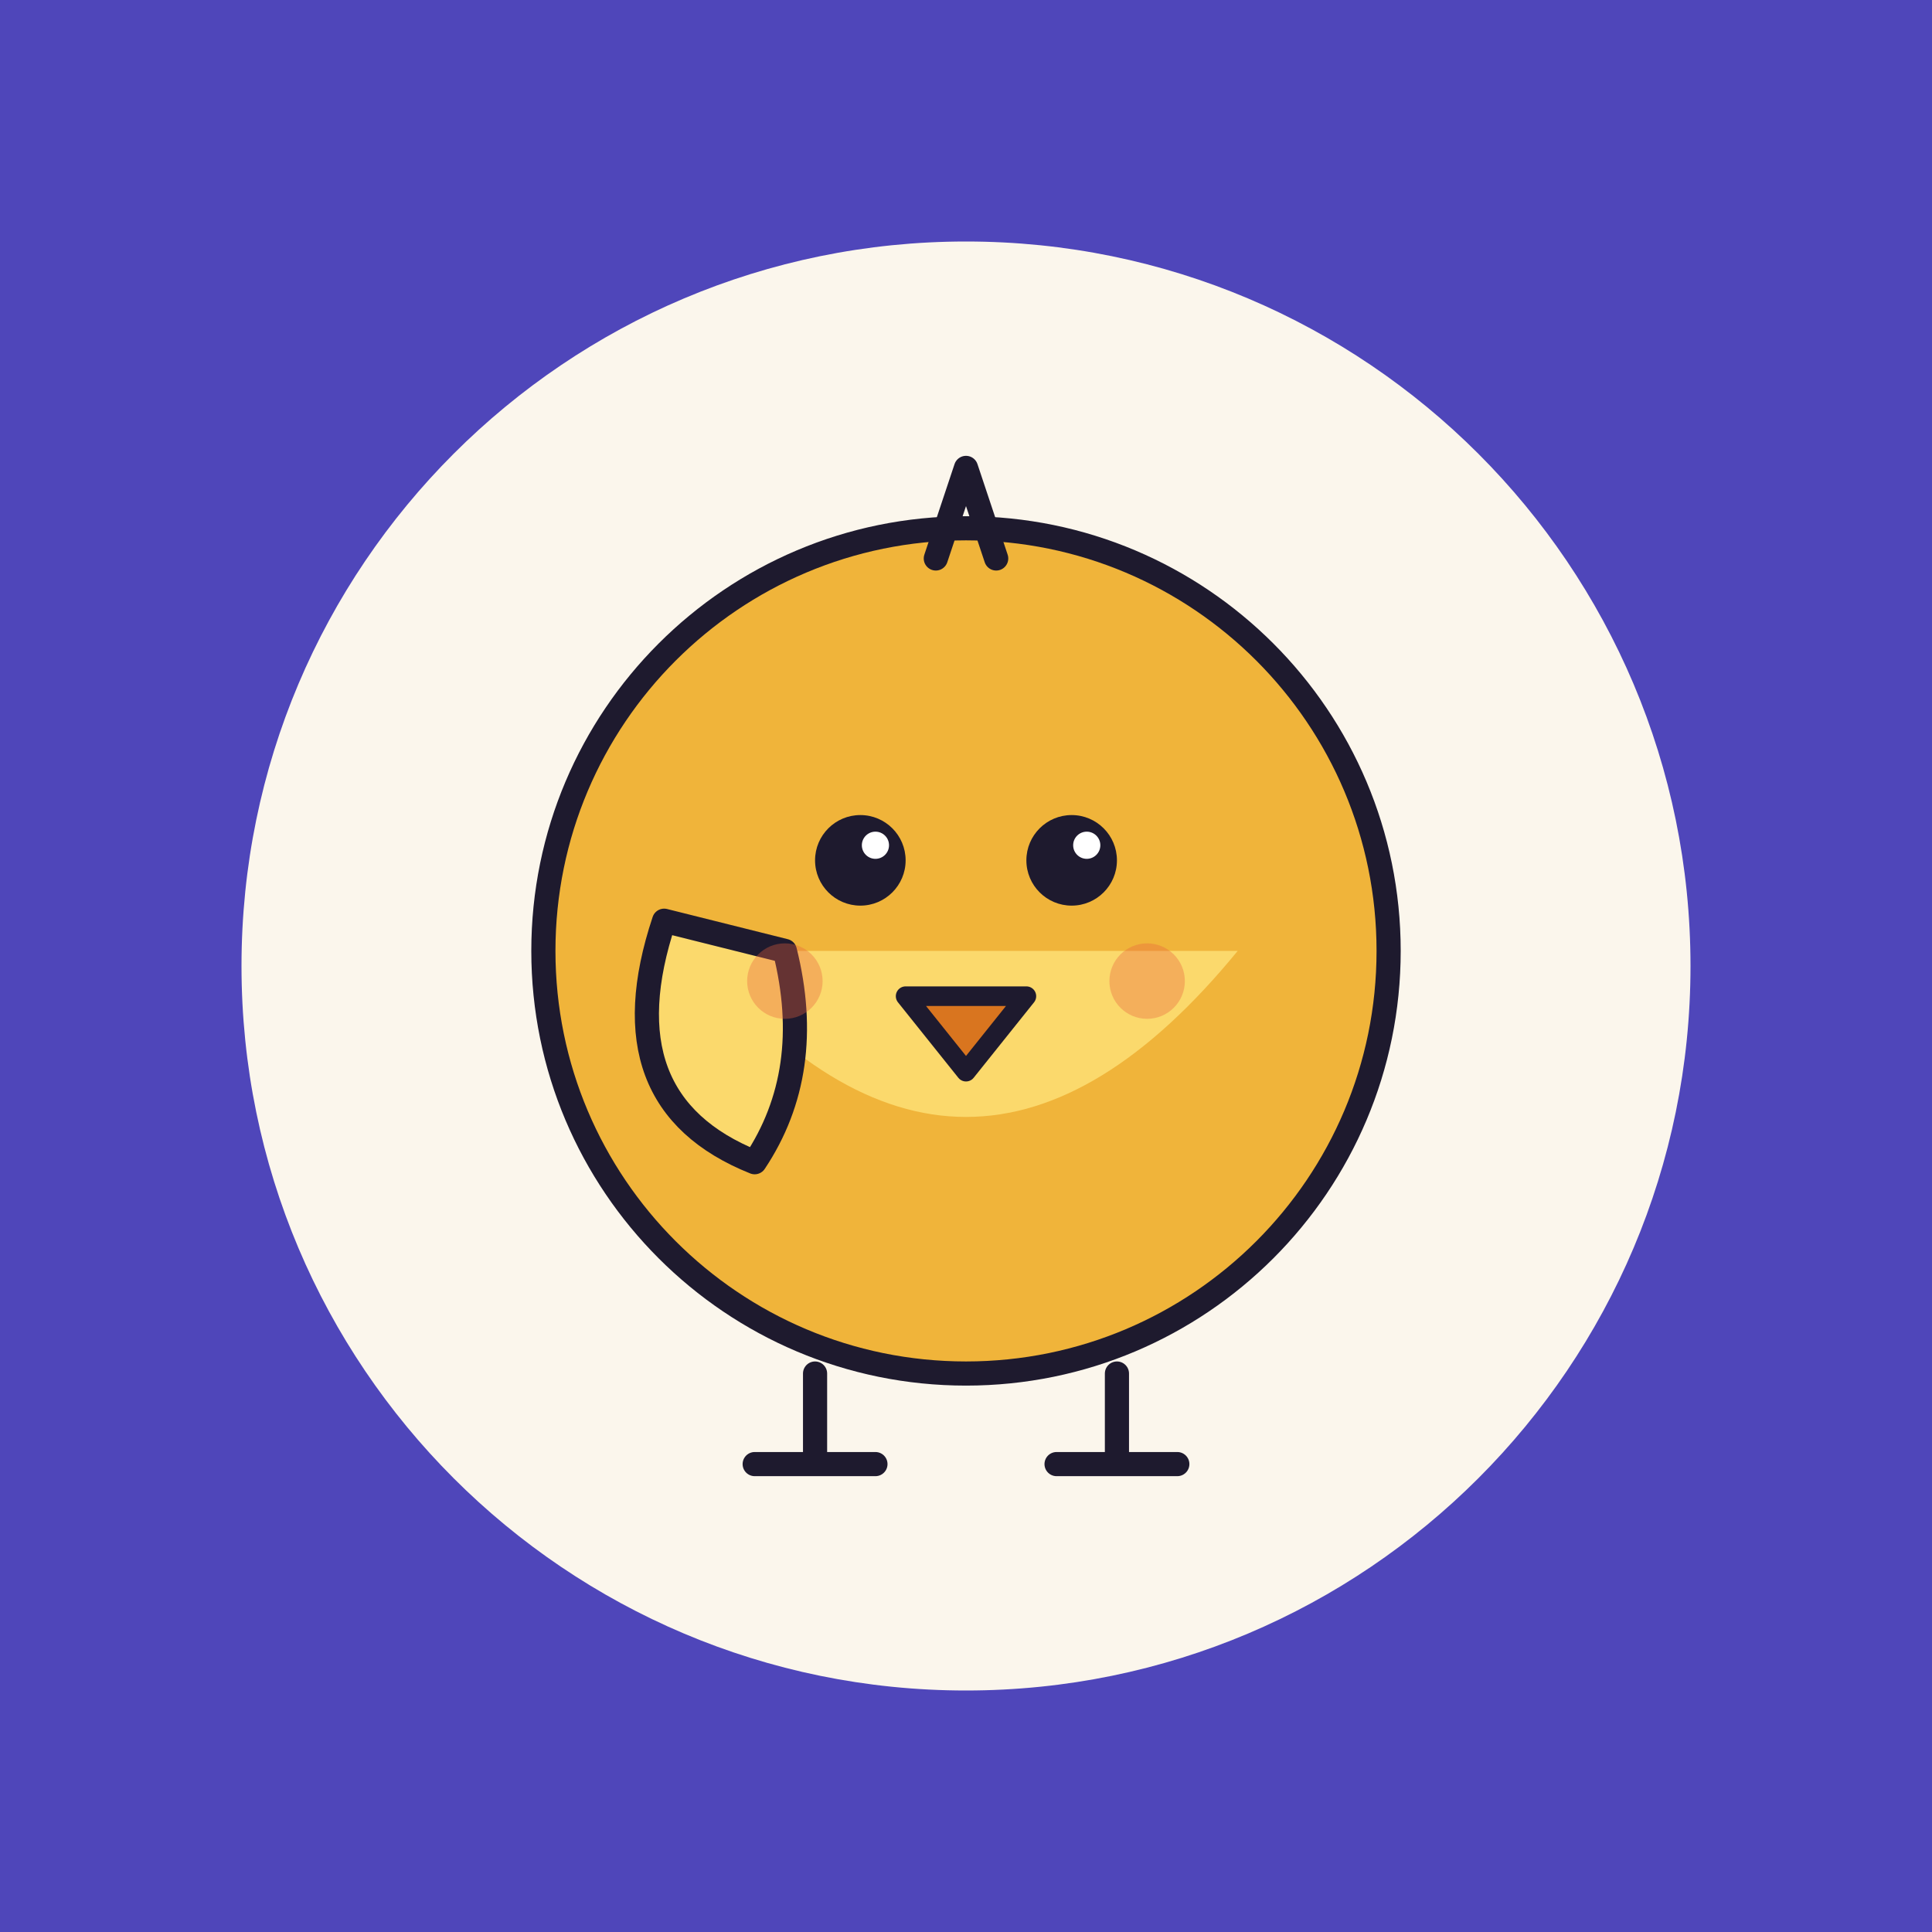
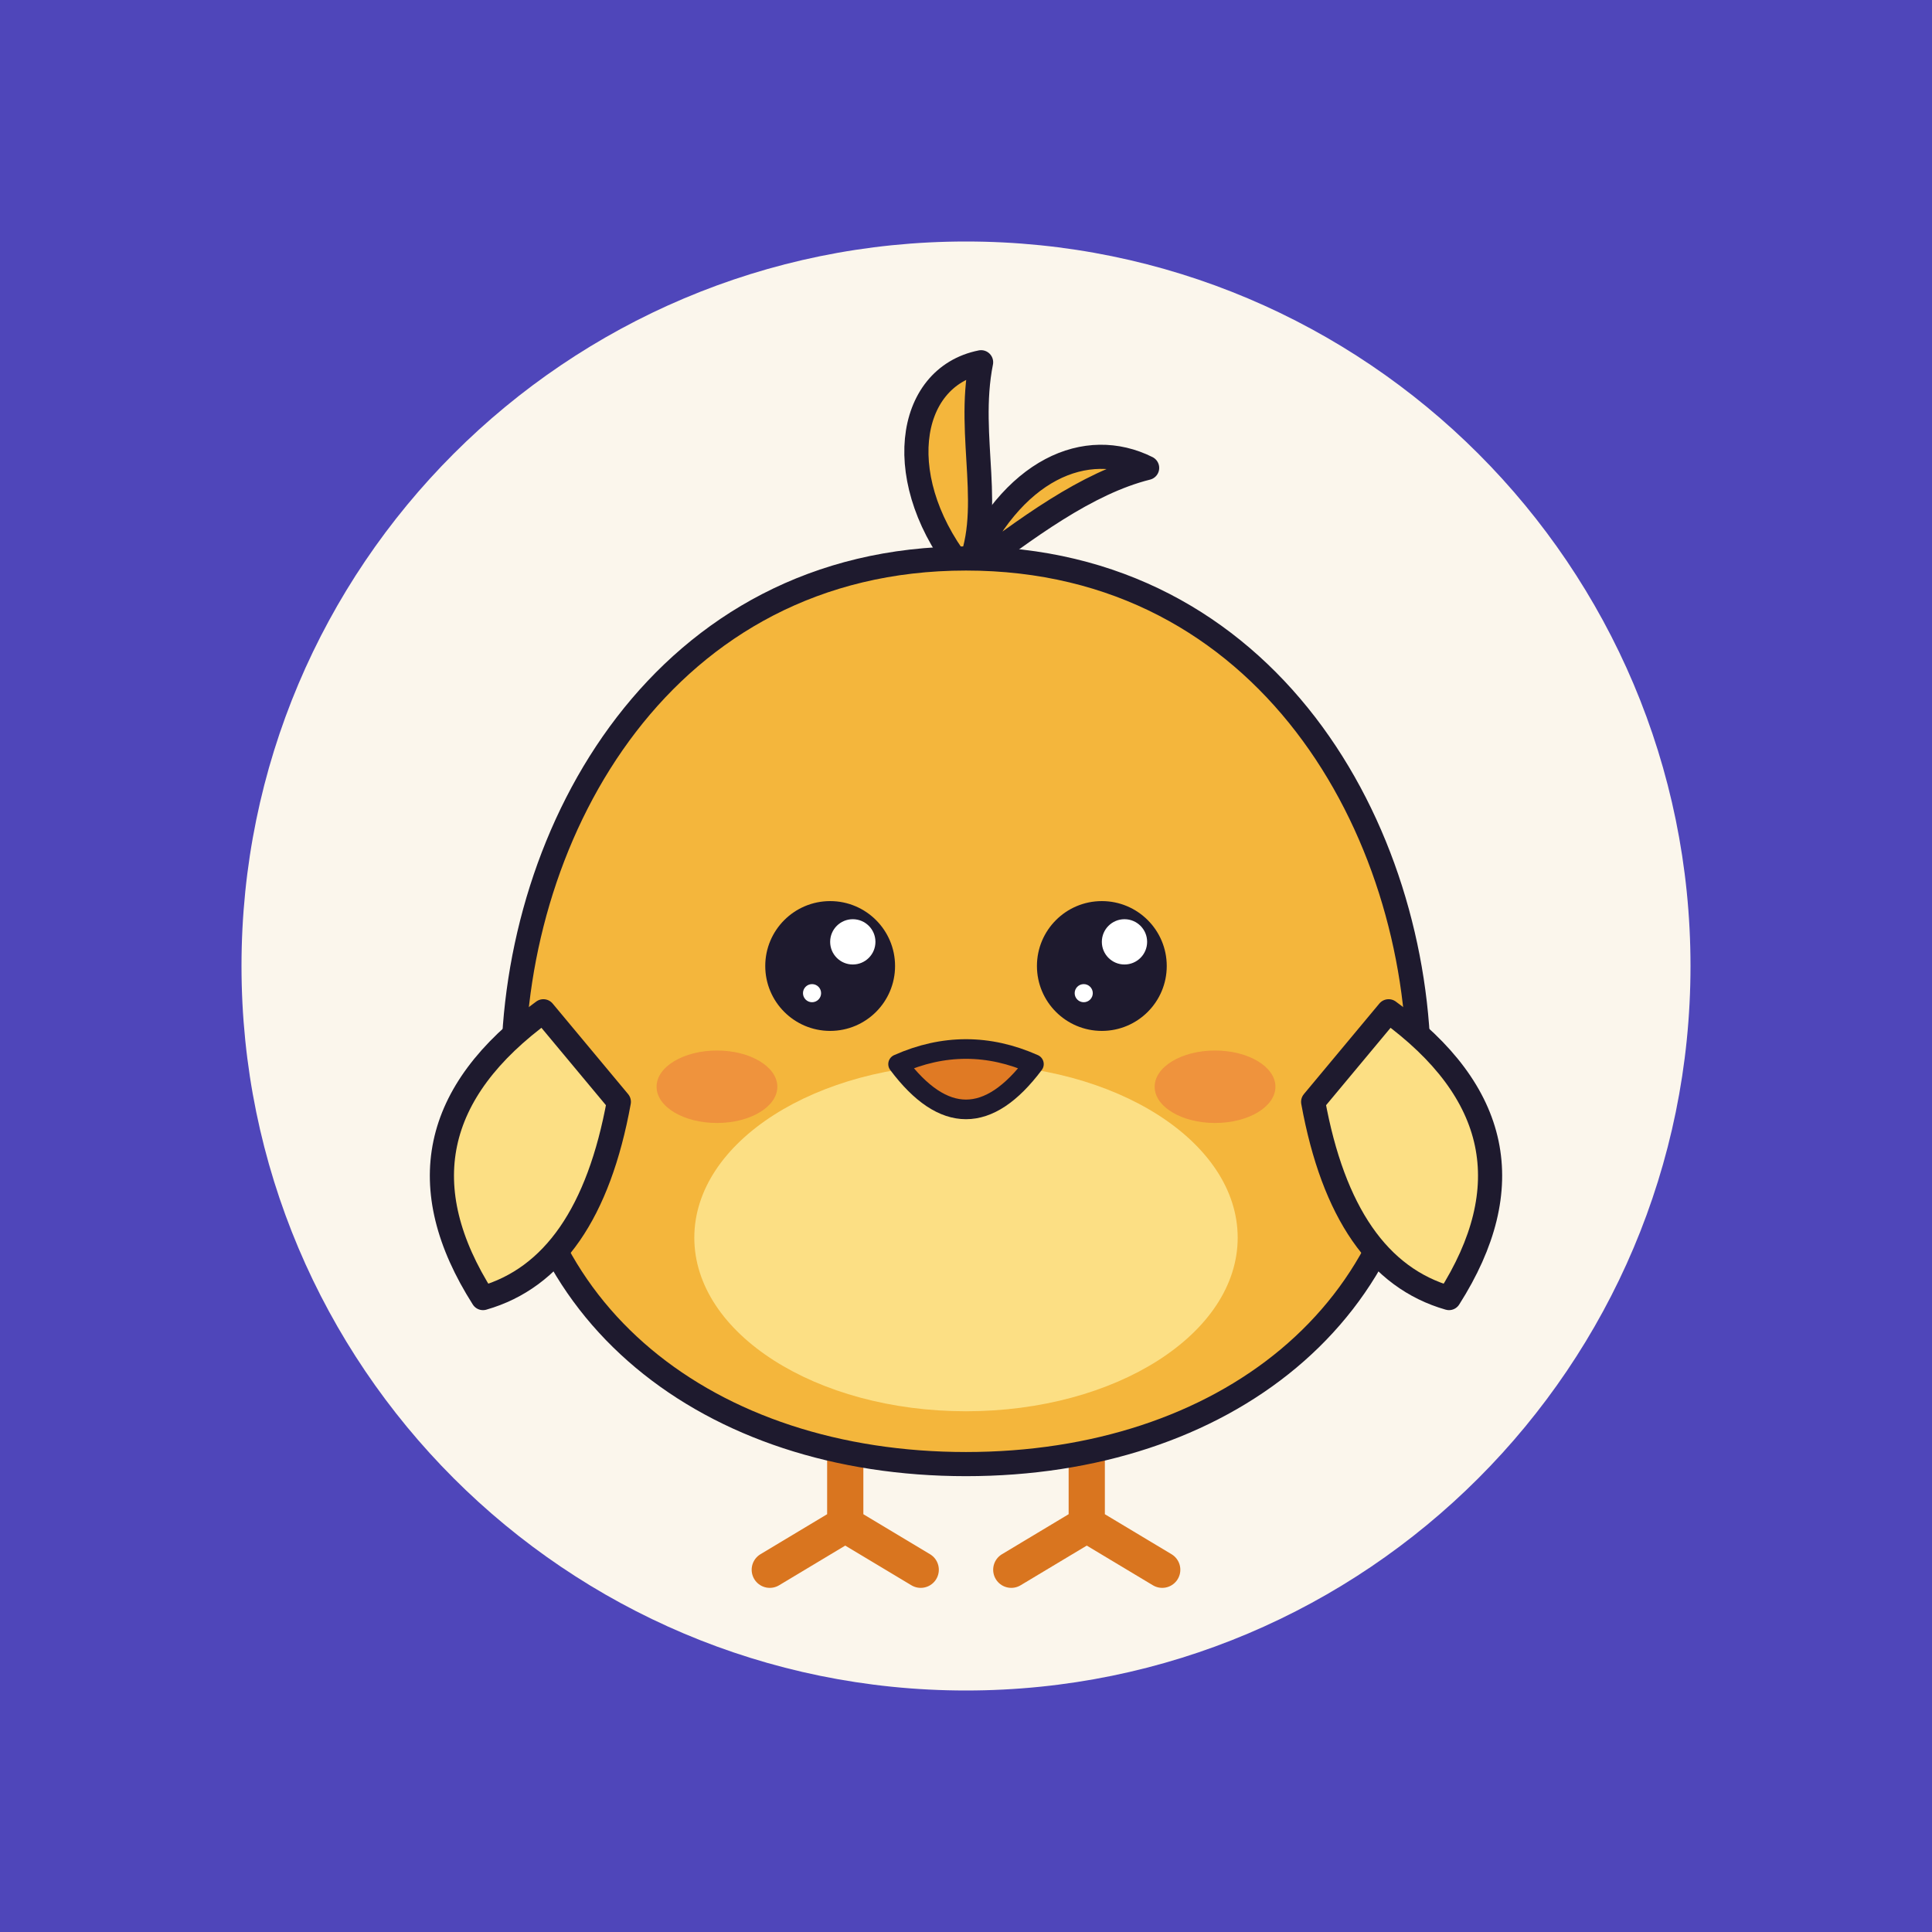
<svg xmlns="http://www.w3.org/2000/svg" viewBox="0 0 1024 1024" width="1024" height="1024">
  <rect width="1024" height="1024" fill="#4F46BA" />
  <circle cx="512" cy="512" r="384" fill="#FBF6EC" />
-   <g transform="translate(112 24) scale(8)" stroke-linejoin="round">
-     <g fill="none" stroke="#1E1A2E" stroke-width="1.6" stroke-linecap="round">
-       <path d="M40 88 L 40 94 M 36 94 L 44 94" />
-       <path d="M60 88 L 60 94 M 56 94 L 64 94" />
+   <g transform="translate(112 56) scale(8)">
+     <g fill="none" stroke="#D9751F" stroke-width="2.4" stroke-linecap="round" stroke-linejoin="round">
+       <path d="M42 68 L 42 94 M 42 94 L 37 97 M 42 94 L 47 97" />
+       <path d="M58 68 L 58 94 M 58 94 L 53 97 M 58 94 L 63 97" />
    </g>
-     <ellipse cx="50" cy="60" rx="28" ry="28" fill="#F0B43A" stroke="#1E1A2E" stroke-width="1.6" />
-     <path d="M32 60 Q 50 82 68 60" fill="#FBD96C" />
-     <path d="M30 58 Q 26 70 36 74 Q 40 68 38 60 Z" fill="#FBD96C" stroke="#1E1A2E" stroke-width="1.6" />
-     <circle cx="43" cy="54" r="3" fill="#1E1A2E" />
-     <circle cx="44" cy="53" r="0.9" fill="#ffffff" />
-     <circle cx="57" cy="54" r="3" fill="#1E1A2E" />
-     <circle cx="58" cy="53" r="0.9" fill="#ffffff" />
-     <path d="M46 63 L 54 63 L 50 68 Z" fill="#D9751F" stroke="#1E1A2E" stroke-width="1.3" />
-     <circle cx="38" cy="62" r="2.5" fill="#E8623D" opacity="0.35" />
-     <circle cx="62" cy="62" r="2.5" fill="#E8623D" opacity="0.35" />
-     <path d="M48 34 L 50 28 L 52 34" fill="none" stroke="#1E1A2E" stroke-width="1.6" stroke-linecap="round" />
+     <path d="M50 31 C 45 25 46 18 51 17 C 50 22 52 27 50 31 Z" fill="#F4B63C" stroke="#1E1A2E" stroke-width="1.6" stroke-linejoin="round" />
+     <path d="M50 31 C 53 24 58 22 62 24 C 58 25 54 28 50 31 Z" fill="#F4B63C" stroke="#1E1A2E" stroke-width="1.6" stroke-linejoin="round" />
+     <path d="M50 30 C 70 30 80 48 80 64 C 80 80 67 90 50 90 C 33 90 20 80 20 64 C 20 48 30 30 50 30 Z" fill="#F4B63C" stroke="#1E1A2E" stroke-width="1.6" stroke-linejoin="round" />
+     <ellipse cx="50" cy="75" rx="18" ry="11.5" fill="#FCDF84" />
+     <circle cx="41" cy="57" r="4.3" fill="#1E1A2E" />
+     <circle cx="59" cy="57" r="4.3" fill="#1E1A2E" />
+     <circle cx="42.5" cy="55.4" r="1.5" fill="#fff" />
+     <circle cx="39.8" cy="58.8" r="0.6" fill="#fff" />
+     <circle cx="60.5" cy="55.4" r="1.5" fill="#fff" />
+     <circle cx="57.8" cy="58.8" r="0.6" fill="#fff" />
+     <path d="M45.5 63.5 Q 50 61.5 54.5 63.5 Q 50 69.5 45.5 63.5 Z" fill="#E07A24" stroke="#1E1A2E" stroke-width="1.3" stroke-linejoin="round" />
+     <ellipse cx="33.5" cy="65" rx="4" ry="2.4" fill="#E8623D" opacity="0.42" />
+     <ellipse cx="66.5" cy="65" rx="4" ry="2.4" fill="#E8623D" opacity="0.42" />
+     <path d="M22 60 Q 11 68 18 79 Q 25 77 27 66 Z" fill="#FCDF84" stroke="#1E1A2E" stroke-width="1.6" stroke-linejoin="round" />
+     <path d="M78 60 Q 89 68 82 79 Q 75 77 73 66 Z" fill="#FCDF84" stroke="#1E1A2E" stroke-width="1.6" stroke-linejoin="round" />
  </g>
</svg>
